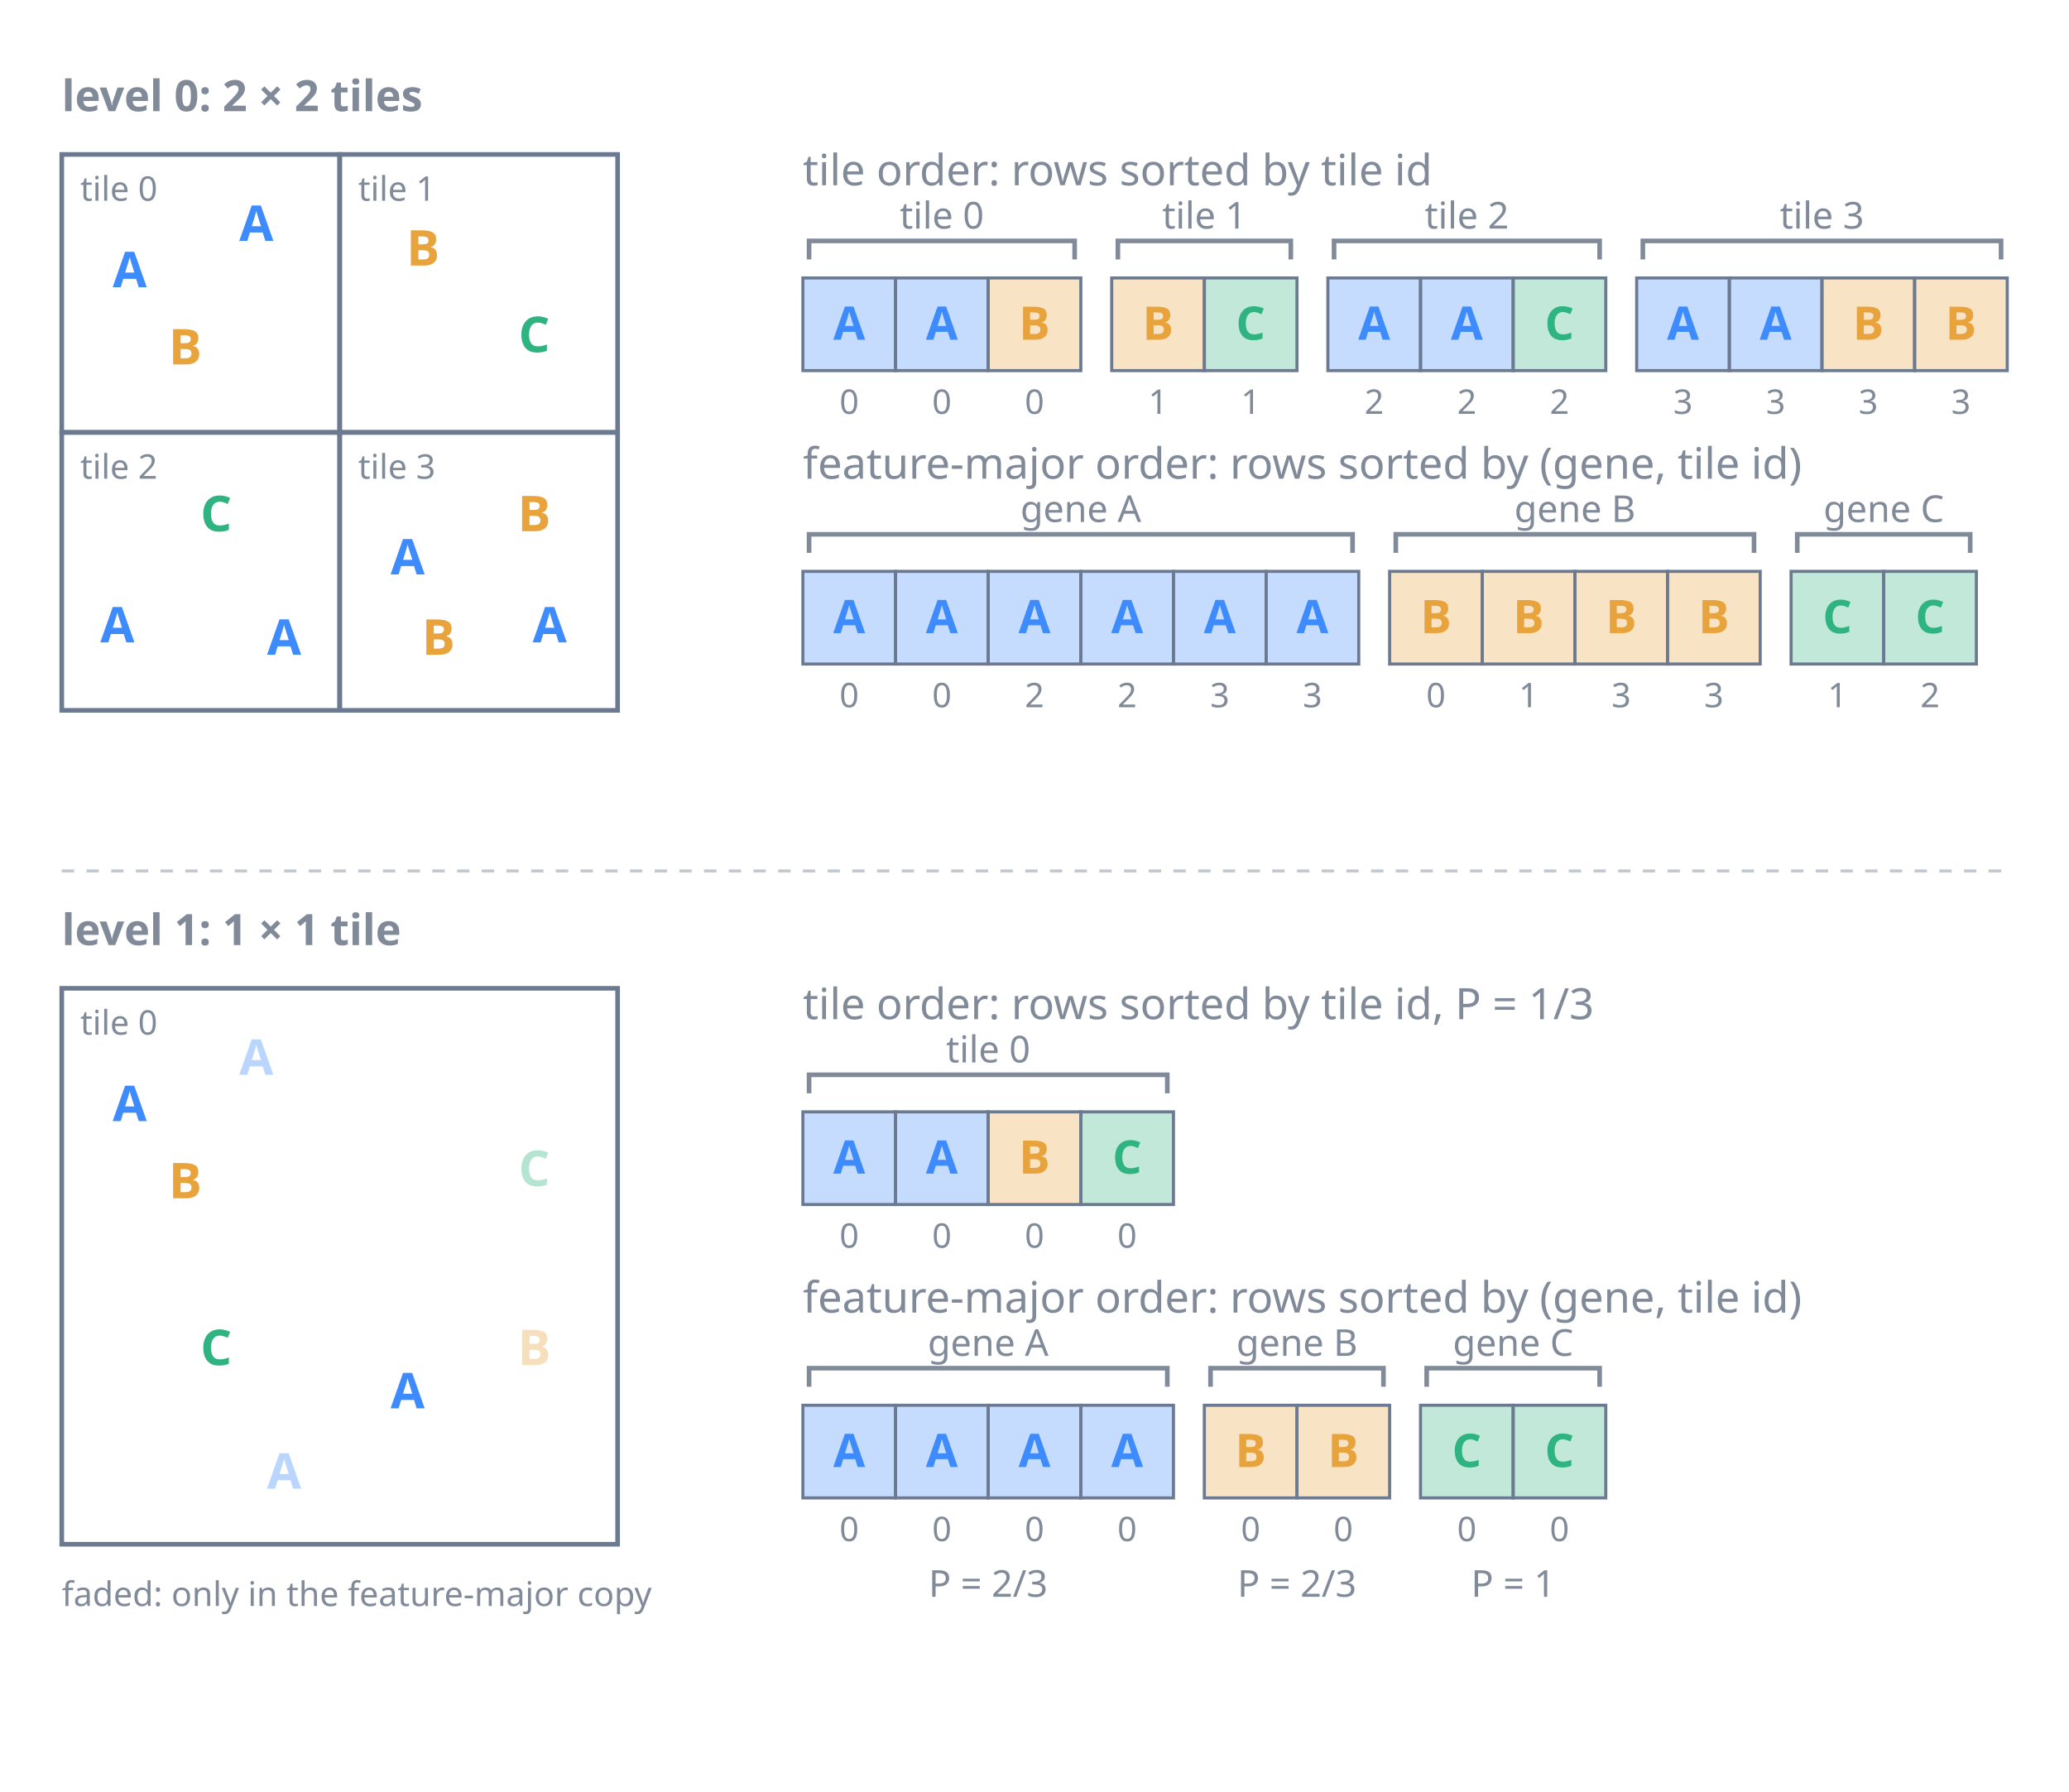
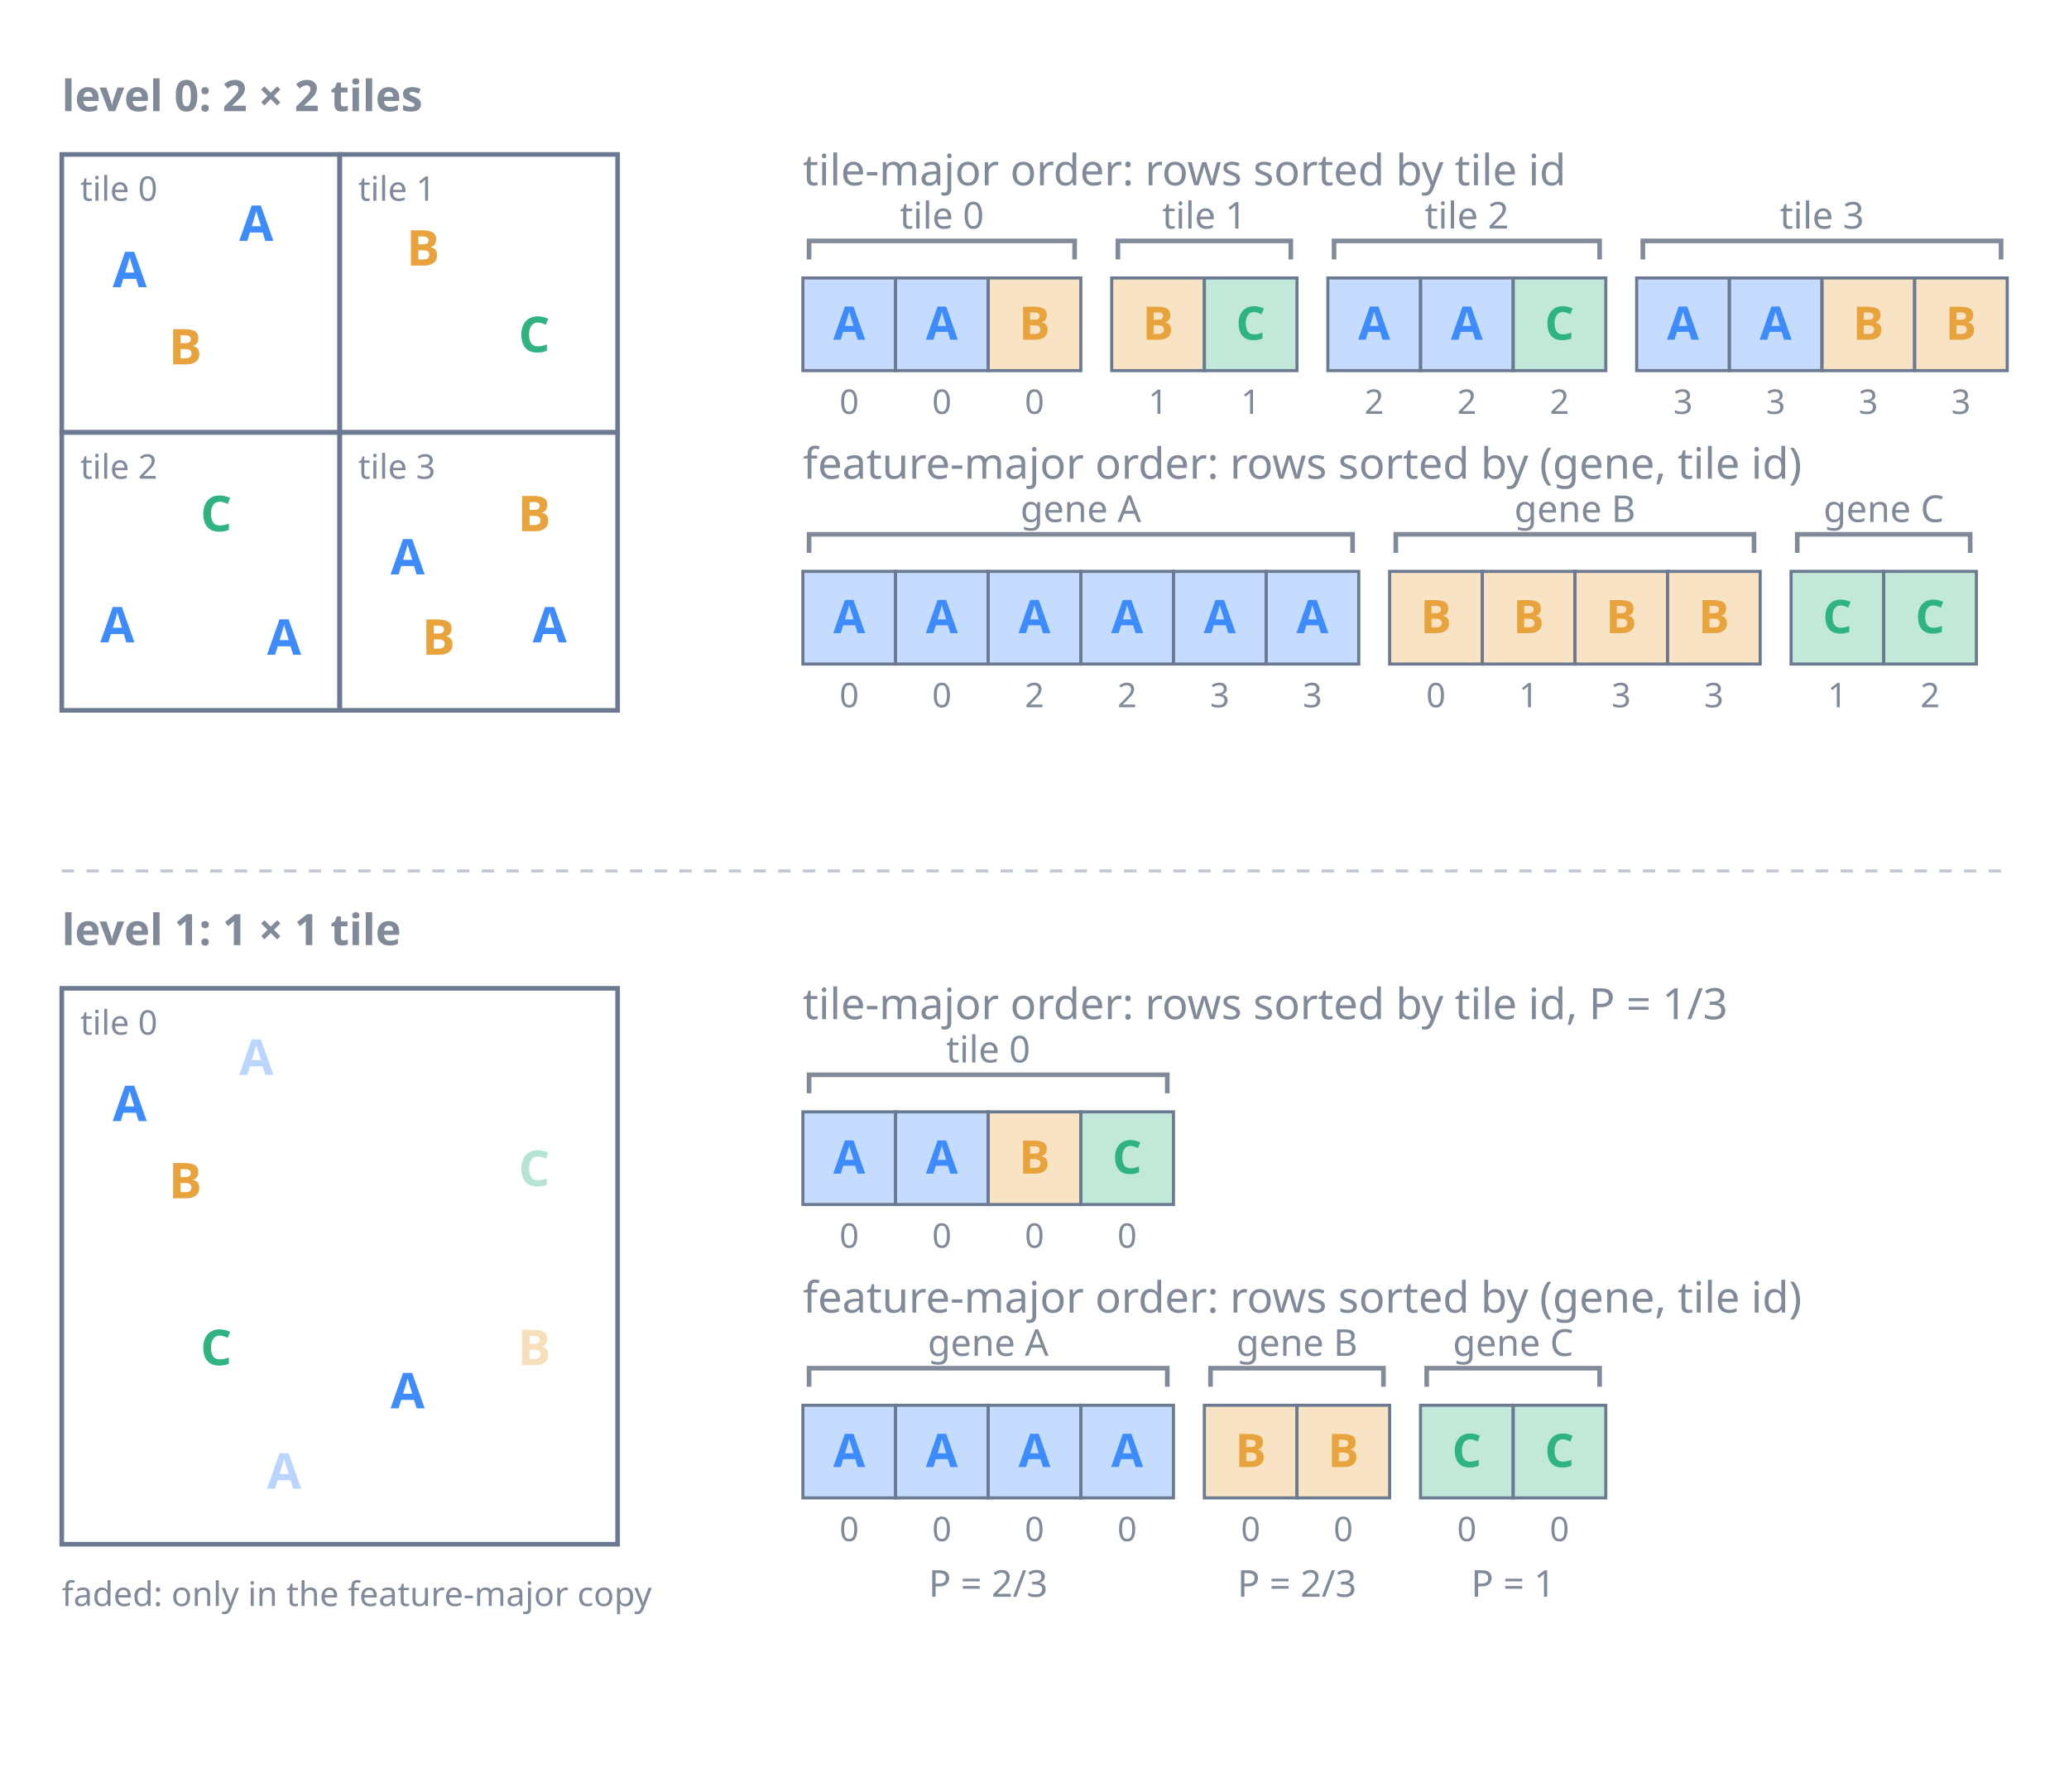
- <svg xmlns="http://www.w3.org/2000/svg" viewBox="0 0 670 580" width="670" height="580" font-family="system-ui, sans-serif" font-size="14" role="img" aria-label="Points of three genes at two levels, each stored in tile order and in feature-major order">
+ <svg xmlns="http://www.w3.org/2000/svg" viewBox="0 0 670 580" width="670" height="580" font-family="system-ui, sans-serif" font-size="14" role="img" aria-label="Points of three genes at two levels, each stored in tile-major order and in feature-major order">
  <text x="20" y="36" fill="#808a99" font-weight="600">level 0: 2 × 2 tiles</text>
  <rect x="20.0" y="50.0" width="90.0" height="90.0" fill="none" stroke="#6b7a90" stroke-width="1.5" />
  <text x="26.0" y="65.0" fill="#808a99" font-size="11">tile 0</text>
  <rect x="110.0" y="50.0" width="90.0" height="90.0" fill="none" stroke="#6b7a90" stroke-width="1.5" />
  <text x="116.0" y="65.0" fill="#808a99" font-size="11">tile 1</text>
  <rect x="20.0" y="140.0" width="90.0" height="90.0" fill="none" stroke="#6b7a90" stroke-width="1.5" />
  <text x="26.0" y="155.0" fill="#808a99" font-size="11">tile 2</text>
  <rect x="110.0" y="140.0" width="90.0" height="90.0" fill="none" stroke="#6b7a90" stroke-width="1.5" />
  <text x="116.0" y="155.0" fill="#808a99" font-size="11">tile 3</text>
  <text x="42" y="93" fill="#3d8bfd" font-size="16" font-weight="700" text-anchor="middle">A</text>
  <text x="83" y="78" fill="#3d8bfd" font-size="16" font-weight="700" text-anchor="middle">A</text>
  <text x="60" y="118" fill="#e8a33d" font-size="16" font-weight="700" text-anchor="middle">B</text>
  <text x="137" y="86" fill="#e8a33d" font-size="16" font-weight="700" text-anchor="middle">B</text>
  <text x="173" y="114" fill="#2fb380" font-size="16" font-weight="700" text-anchor="middle">C</text>
  <text x="38" y="208" fill="#3d8bfd" font-size="16" font-weight="700" text-anchor="middle">A</text>
  <text x="70" y="172" fill="#2fb380" font-size="16" font-weight="700" text-anchor="middle">C</text>
  <text x="92" y="212" fill="#3d8bfd" font-size="16" font-weight="700" text-anchor="middle">A</text>
  <text x="132" y="186" fill="#3d8bfd" font-size="16" font-weight="700" text-anchor="middle">A</text>
  <text x="173" y="172" fill="#e8a33d" font-size="16" font-weight="700" text-anchor="middle">B</text>
  <text x="142" y="212" fill="#e8a33d" font-size="16" font-weight="700" text-anchor="middle">B</text>
  <text x="178" y="208" fill="#3d8bfd" font-size="16" font-weight="700" text-anchor="middle">A</text>
-   <text x="260" y="60" fill="#808a99">tile order: rows sorted by tile id</text>
+   <text x="260" y="60" fill="#808a99">tile-major order: rows sorted by tile id</text>
  <rect x="260" y="90" width="30" height="30" fill="#3d8bfd" fill-opacity="0.3" stroke="#6b7a90" stroke-width="1" />
  <text x="275.0" y="110.0" fill="#3d8bfd" font-size="15" font-weight="700" text-anchor="middle">A</text>
  <text x="275.0" y="134" fill="#808a99" font-size="11" text-anchor="middle">0</text>
  <rect x="290" y="90" width="30" height="30" fill="#3d8bfd" fill-opacity="0.3" stroke="#6b7a90" stroke-width="1" />
  <text x="305.0" y="110.0" fill="#3d8bfd" font-size="15" font-weight="700" text-anchor="middle">A</text>
  <text x="305.0" y="134" fill="#808a99" font-size="11" text-anchor="middle">0</text>
  <rect x="320" y="90" width="30" height="30" fill="#e8a33d" fill-opacity="0.3" stroke="#6b7a90" stroke-width="1" />
  <text x="335.0" y="110.0" fill="#e8a33d" font-size="15" font-weight="700" text-anchor="middle">B</text>
  <text x="335.0" y="134" fill="#808a99" font-size="11" text-anchor="middle">0</text>
  <path d="M262,84 v-6 H348 v6" fill="none" stroke="#808a99" stroke-width="1.5" />
  <text x="305.0" y="74" fill="#808a99" font-size="12" text-anchor="middle">tile 0</text>
  <rect x="360" y="90" width="30" height="30" fill="#e8a33d" fill-opacity="0.3" stroke="#6b7a90" stroke-width="1" />
  <text x="375.0" y="110.0" fill="#e8a33d" font-size="15" font-weight="700" text-anchor="middle">B</text>
  <text x="375.0" y="134" fill="#808a99" font-size="11" text-anchor="middle">1</text>
  <rect x="390" y="90" width="30" height="30" fill="#2fb380" fill-opacity="0.3" stroke="#6b7a90" stroke-width="1" />
  <text x="405.0" y="110.0" fill="#2fb380" font-size="15" font-weight="700" text-anchor="middle">C</text>
  <text x="405.0" y="134" fill="#808a99" font-size="11" text-anchor="middle">1</text>
  <path d="M362,84 v-6 H418 v6" fill="none" stroke="#808a99" stroke-width="1.5" />
  <text x="390.0" y="74" fill="#808a99" font-size="12" text-anchor="middle">tile 1</text>
  <rect x="430" y="90" width="30" height="30" fill="#3d8bfd" fill-opacity="0.3" stroke="#6b7a90" stroke-width="1" />
  <text x="445.0" y="110.0" fill="#3d8bfd" font-size="15" font-weight="700" text-anchor="middle">A</text>
  <text x="445.0" y="134" fill="#808a99" font-size="11" text-anchor="middle">2</text>
  <rect x="460" y="90" width="30" height="30" fill="#3d8bfd" fill-opacity="0.3" stroke="#6b7a90" stroke-width="1" />
  <text x="475.0" y="110.0" fill="#3d8bfd" font-size="15" font-weight="700" text-anchor="middle">A</text>
  <text x="475.0" y="134" fill="#808a99" font-size="11" text-anchor="middle">2</text>
  <rect x="490" y="90" width="30" height="30" fill="#2fb380" fill-opacity="0.3" stroke="#6b7a90" stroke-width="1" />
  <text x="505.0" y="110.0" fill="#2fb380" font-size="15" font-weight="700" text-anchor="middle">C</text>
  <text x="505.0" y="134" fill="#808a99" font-size="11" text-anchor="middle">2</text>
  <path d="M432,84 v-6 H518 v6" fill="none" stroke="#808a99" stroke-width="1.5" />
  <text x="475.0" y="74" fill="#808a99" font-size="12" text-anchor="middle">tile 2</text>
  <rect x="530" y="90" width="30" height="30" fill="#3d8bfd" fill-opacity="0.3" stroke="#6b7a90" stroke-width="1" />
  <text x="545.0" y="110.0" fill="#3d8bfd" font-size="15" font-weight="700" text-anchor="middle">A</text>
  <text x="545.0" y="134" fill="#808a99" font-size="11" text-anchor="middle">3</text>
  <rect x="560" y="90" width="30" height="30" fill="#3d8bfd" fill-opacity="0.3" stroke="#6b7a90" stroke-width="1" />
  <text x="575.0" y="110.0" fill="#3d8bfd" font-size="15" font-weight="700" text-anchor="middle">A</text>
  <text x="575.0" y="134" fill="#808a99" font-size="11" text-anchor="middle">3</text>
  <rect x="590" y="90" width="30" height="30" fill="#e8a33d" fill-opacity="0.3" stroke="#6b7a90" stroke-width="1" />
  <text x="605.0" y="110.0" fill="#e8a33d" font-size="15" font-weight="700" text-anchor="middle">B</text>
  <text x="605.0" y="134" fill="#808a99" font-size="11" text-anchor="middle">3</text>
  <rect x="620" y="90" width="30" height="30" fill="#e8a33d" fill-opacity="0.3" stroke="#6b7a90" stroke-width="1" />
  <text x="635.0" y="110.0" fill="#e8a33d" font-size="15" font-weight="700" text-anchor="middle">B</text>
  <text x="635.0" y="134" fill="#808a99" font-size="11" text-anchor="middle">3</text>
  <path d="M532,84 v-6 H648 v6" fill="none" stroke="#808a99" stroke-width="1.5" />
  <text x="590.0" y="74" fill="#808a99" font-size="12" text-anchor="middle">tile 3</text>
  <text x="260" y="155" fill="#808a99">feature-major order: rows sorted by (gene, tile id)</text>
  <rect x="260" y="185" width="30" height="30" fill="#3d8bfd" fill-opacity="0.3" stroke="#6b7a90" stroke-width="1" />
  <text x="275.0" y="205.0" fill="#3d8bfd" font-size="15" font-weight="700" text-anchor="middle">A</text>
  <text x="275.0" y="229" fill="#808a99" font-size="11" text-anchor="middle">0</text>
  <rect x="290" y="185" width="30" height="30" fill="#3d8bfd" fill-opacity="0.3" stroke="#6b7a90" stroke-width="1" />
  <text x="305.0" y="205.0" fill="#3d8bfd" font-size="15" font-weight="700" text-anchor="middle">A</text>
  <text x="305.0" y="229" fill="#808a99" font-size="11" text-anchor="middle">0</text>
  <rect x="320" y="185" width="30" height="30" fill="#3d8bfd" fill-opacity="0.3" stroke="#6b7a90" stroke-width="1" />
  <text x="335.0" y="205.0" fill="#3d8bfd" font-size="15" font-weight="700" text-anchor="middle">A</text>
  <text x="335.0" y="229" fill="#808a99" font-size="11" text-anchor="middle">2</text>
  <rect x="350" y="185" width="30" height="30" fill="#3d8bfd" fill-opacity="0.3" stroke="#6b7a90" stroke-width="1" />
  <text x="365.0" y="205.0" fill="#3d8bfd" font-size="15" font-weight="700" text-anchor="middle">A</text>
  <text x="365.0" y="229" fill="#808a99" font-size="11" text-anchor="middle">2</text>
  <rect x="380" y="185" width="30" height="30" fill="#3d8bfd" fill-opacity="0.3" stroke="#6b7a90" stroke-width="1" />
  <text x="395.0" y="205.0" fill="#3d8bfd" font-size="15" font-weight="700" text-anchor="middle">A</text>
  <text x="395.0" y="229" fill="#808a99" font-size="11" text-anchor="middle">3</text>
  <rect x="410" y="185" width="30" height="30" fill="#3d8bfd" fill-opacity="0.3" stroke="#6b7a90" stroke-width="1" />
  <text x="425.0" y="205.0" fill="#3d8bfd" font-size="15" font-weight="700" text-anchor="middle">A</text>
  <text x="425.0" y="229" fill="#808a99" font-size="11" text-anchor="middle">3</text>
  <path d="M262,179 v-6 H438 v6" fill="none" stroke="#808a99" stroke-width="1.5" />
  <text x="350.0" y="169" fill="#808a99" font-size="12" text-anchor="middle">gene A</text>
  <rect x="450" y="185" width="30" height="30" fill="#e8a33d" fill-opacity="0.3" stroke="#6b7a90" stroke-width="1" />
  <text x="465.0" y="205.0" fill="#e8a33d" font-size="15" font-weight="700" text-anchor="middle">B</text>
  <text x="465.0" y="229" fill="#808a99" font-size="11" text-anchor="middle">0</text>
  <rect x="480" y="185" width="30" height="30" fill="#e8a33d" fill-opacity="0.3" stroke="#6b7a90" stroke-width="1" />
  <text x="495.0" y="205.0" fill="#e8a33d" font-size="15" font-weight="700" text-anchor="middle">B</text>
  <text x="495.0" y="229" fill="#808a99" font-size="11" text-anchor="middle">1</text>
  <rect x="510" y="185" width="30" height="30" fill="#e8a33d" fill-opacity="0.3" stroke="#6b7a90" stroke-width="1" />
  <text x="525.0" y="205.0" fill="#e8a33d" font-size="15" font-weight="700" text-anchor="middle">B</text>
  <text x="525.0" y="229" fill="#808a99" font-size="11" text-anchor="middle">3</text>
  <rect x="540" y="185" width="30" height="30" fill="#e8a33d" fill-opacity="0.3" stroke="#6b7a90" stroke-width="1" />
  <text x="555.0" y="205.0" fill="#e8a33d" font-size="15" font-weight="700" text-anchor="middle">B</text>
  <text x="555.0" y="229" fill="#808a99" font-size="11" text-anchor="middle">3</text>
  <path d="M452,179 v-6 H568 v6" fill="none" stroke="#808a99" stroke-width="1.5" />
  <text x="510.0" y="169" fill="#808a99" font-size="12" text-anchor="middle">gene B</text>
  <rect x="580" y="185" width="30" height="30" fill="#2fb380" fill-opacity="0.3" stroke="#6b7a90" stroke-width="1" />
  <text x="595.0" y="205.0" fill="#2fb380" font-size="15" font-weight="700" text-anchor="middle">C</text>
  <text x="595.0" y="229" fill="#808a99" font-size="11" text-anchor="middle">1</text>
  <rect x="610" y="185" width="30" height="30" fill="#2fb380" fill-opacity="0.3" stroke="#6b7a90" stroke-width="1" />
  <text x="625.0" y="205.0" fill="#2fb380" font-size="15" font-weight="700" text-anchor="middle">C</text>
  <text x="625.0" y="229" fill="#808a99" font-size="11" text-anchor="middle">2</text>
  <path d="M582,179 v-6 H638 v6" fill="none" stroke="#808a99" stroke-width="1.5" />
  <text x="610.0" y="169" fill="#808a99" font-size="12" text-anchor="middle">gene C</text>
  <text x="20" y="306" fill="#808a99" font-weight="600">level 1: 1 × 1 tile</text>
  <rect x="20.0" y="320.0" width="180.0" height="180.0" fill="none" stroke="#6b7a90" stroke-width="1.5" />
  <text x="26.0" y="335.0" fill="#808a99" font-size="11">tile 0</text>
  <text x="42" y="363" fill="#3d8bfd" font-size="16" font-weight="700" text-anchor="middle">A</text>
  <text x="83" y="348" fill="#3d8bfd" font-size="16" font-weight="700" text-anchor="middle" fill-opacity="0.35">A</text>
  <text x="60" y="388" fill="#e8a33d" font-size="16" font-weight="700" text-anchor="middle">B</text>
  <text x="173" y="384" fill="#2fb380" font-size="16" font-weight="700" text-anchor="middle" fill-opacity="0.35">C</text>
  <text x="70" y="442" fill="#2fb380" font-size="16" font-weight="700" text-anchor="middle">C</text>
  <text x="92" y="482" fill="#3d8bfd" font-size="16" font-weight="700" text-anchor="middle" fill-opacity="0.35">A</text>
  <text x="132" y="456" fill="#3d8bfd" font-size="16" font-weight="700" text-anchor="middle">A</text>
  <text x="173" y="442" fill="#e8a33d" font-size="16" font-weight="700" text-anchor="middle" fill-opacity="0.35">B</text>
  <text x="20" y="520" fill="#808a99" font-size="11">faded: only in the feature-major copy</text>
-   <text x="260" y="330" fill="#808a99">tile order: rows sorted by tile id, P = 1/3</text>
+   <text x="260" y="330" fill="#808a99">tile-major order: rows sorted by tile id, P = 1/3</text>
  <rect x="260" y="360" width="30" height="30" fill="#3d8bfd" fill-opacity="0.3" stroke="#6b7a90" stroke-width="1" />
  <text x="275.0" y="380.0" fill="#3d8bfd" font-size="15" font-weight="700" text-anchor="middle">A</text>
  <text x="275.0" y="404" fill="#808a99" font-size="11" text-anchor="middle">0</text>
  <rect x="290" y="360" width="30" height="30" fill="#3d8bfd" fill-opacity="0.3" stroke="#6b7a90" stroke-width="1" />
  <text x="305.0" y="380.0" fill="#3d8bfd" font-size="15" font-weight="700" text-anchor="middle">A</text>
  <text x="305.0" y="404" fill="#808a99" font-size="11" text-anchor="middle">0</text>
  <rect x="320" y="360" width="30" height="30" fill="#e8a33d" fill-opacity="0.3" stroke="#6b7a90" stroke-width="1" />
  <text x="335.0" y="380.0" fill="#e8a33d" font-size="15" font-weight="700" text-anchor="middle">B</text>
  <text x="335.0" y="404" fill="#808a99" font-size="11" text-anchor="middle">0</text>
  <rect x="350" y="360" width="30" height="30" fill="#2fb380" fill-opacity="0.3" stroke="#6b7a90" stroke-width="1" />
  <text x="365.0" y="380.0" fill="#2fb380" font-size="15" font-weight="700" text-anchor="middle">C</text>
  <text x="365.0" y="404" fill="#808a99" font-size="11" text-anchor="middle">0</text>
  <path d="M262,354 v-6 H378 v6" fill="none" stroke="#808a99" stroke-width="1.5" />
  <text x="320.0" y="344" fill="#808a99" font-size="12" text-anchor="middle">tile 0</text>
  <text x="260" y="425" fill="#808a99">feature-major order: rows sorted by (gene, tile id)</text>
  <rect x="260" y="455" width="30" height="30" fill="#3d8bfd" fill-opacity="0.3" stroke="#6b7a90" stroke-width="1" />
  <text x="275.0" y="475.0" fill="#3d8bfd" font-size="15" font-weight="700" text-anchor="middle">A</text>
  <text x="275.0" y="499" fill="#808a99" font-size="11" text-anchor="middle">0</text>
  <rect x="290" y="455" width="30" height="30" fill="#3d8bfd" fill-opacity="0.3" stroke="#6b7a90" stroke-width="1" />
  <text x="305.0" y="475.0" fill="#3d8bfd" font-size="15" font-weight="700" text-anchor="middle">A</text>
  <text x="305.0" y="499" fill="#808a99" font-size="11" text-anchor="middle">0</text>
  <rect x="320" y="455" width="30" height="30" fill="#3d8bfd" fill-opacity="0.3" stroke="#6b7a90" stroke-width="1" />
  <text x="335.0" y="475.0" fill="#3d8bfd" font-size="15" font-weight="700" text-anchor="middle">A</text>
  <text x="335.0" y="499" fill="#808a99" font-size="11" text-anchor="middle">0</text>
  <rect x="350" y="455" width="30" height="30" fill="#3d8bfd" fill-opacity="0.3" stroke="#6b7a90" stroke-width="1" />
  <text x="365.0" y="475.0" fill="#3d8bfd" font-size="15" font-weight="700" text-anchor="middle">A</text>
  <text x="365.0" y="499" fill="#808a99" font-size="11" text-anchor="middle">0</text>
  <path d="M262,449 v-6 H378 v6" fill="none" stroke="#808a99" stroke-width="1.5" />
  <text x="320.0" y="439" fill="#808a99" font-size="12" text-anchor="middle">gene A</text>
  <text x="320.0" y="517" fill="#808a99" font-size="12" text-anchor="middle">P = 2/3</text>
  <rect x="390" y="455" width="30" height="30" fill="#e8a33d" fill-opacity="0.3" stroke="#6b7a90" stroke-width="1" />
  <text x="405.0" y="475.0" fill="#e8a33d" font-size="15" font-weight="700" text-anchor="middle">B</text>
  <text x="405.0" y="499" fill="#808a99" font-size="11" text-anchor="middle">0</text>
  <rect x="420" y="455" width="30" height="30" fill="#e8a33d" fill-opacity="0.3" stroke="#6b7a90" stroke-width="1" />
  <text x="435.0" y="475.0" fill="#e8a33d" font-size="15" font-weight="700" text-anchor="middle">B</text>
  <text x="435.0" y="499" fill="#808a99" font-size="11" text-anchor="middle">0</text>
  <path d="M392,449 v-6 H448 v6" fill="none" stroke="#808a99" stroke-width="1.5" />
  <text x="420.0" y="439" fill="#808a99" font-size="12" text-anchor="middle">gene B</text>
  <text x="420.0" y="517" fill="#808a99" font-size="12" text-anchor="middle">P = 2/3</text>
  <rect x="460" y="455" width="30" height="30" fill="#2fb380" fill-opacity="0.3" stroke="#6b7a90" stroke-width="1" />
  <text x="475.0" y="475.0" fill="#2fb380" font-size="15" font-weight="700" text-anchor="middle">C</text>
  <text x="475.0" y="499" fill="#808a99" font-size="11" text-anchor="middle">0</text>
  <rect x="490" y="455" width="30" height="30" fill="#2fb380" fill-opacity="0.3" stroke="#6b7a90" stroke-width="1" />
  <text x="505.0" y="475.0" fill="#2fb380" font-size="15" font-weight="700" text-anchor="middle">C</text>
  <text x="505.0" y="499" fill="#808a99" font-size="11" text-anchor="middle">0</text>
  <path d="M462,449 v-6 H518 v6" fill="none" stroke="#808a99" stroke-width="1.5" />
  <text x="490.0" y="439" fill="#808a99" font-size="12" text-anchor="middle">gene C</text>
  <text x="490.0" y="517" fill="#808a99" font-size="12" text-anchor="middle">P = 1</text>
  <line x1="20" y1="282" x2="650" y2="282" stroke="#6b7a90" stroke-opacity="0.4" stroke-dasharray="4 4" />
</svg>
